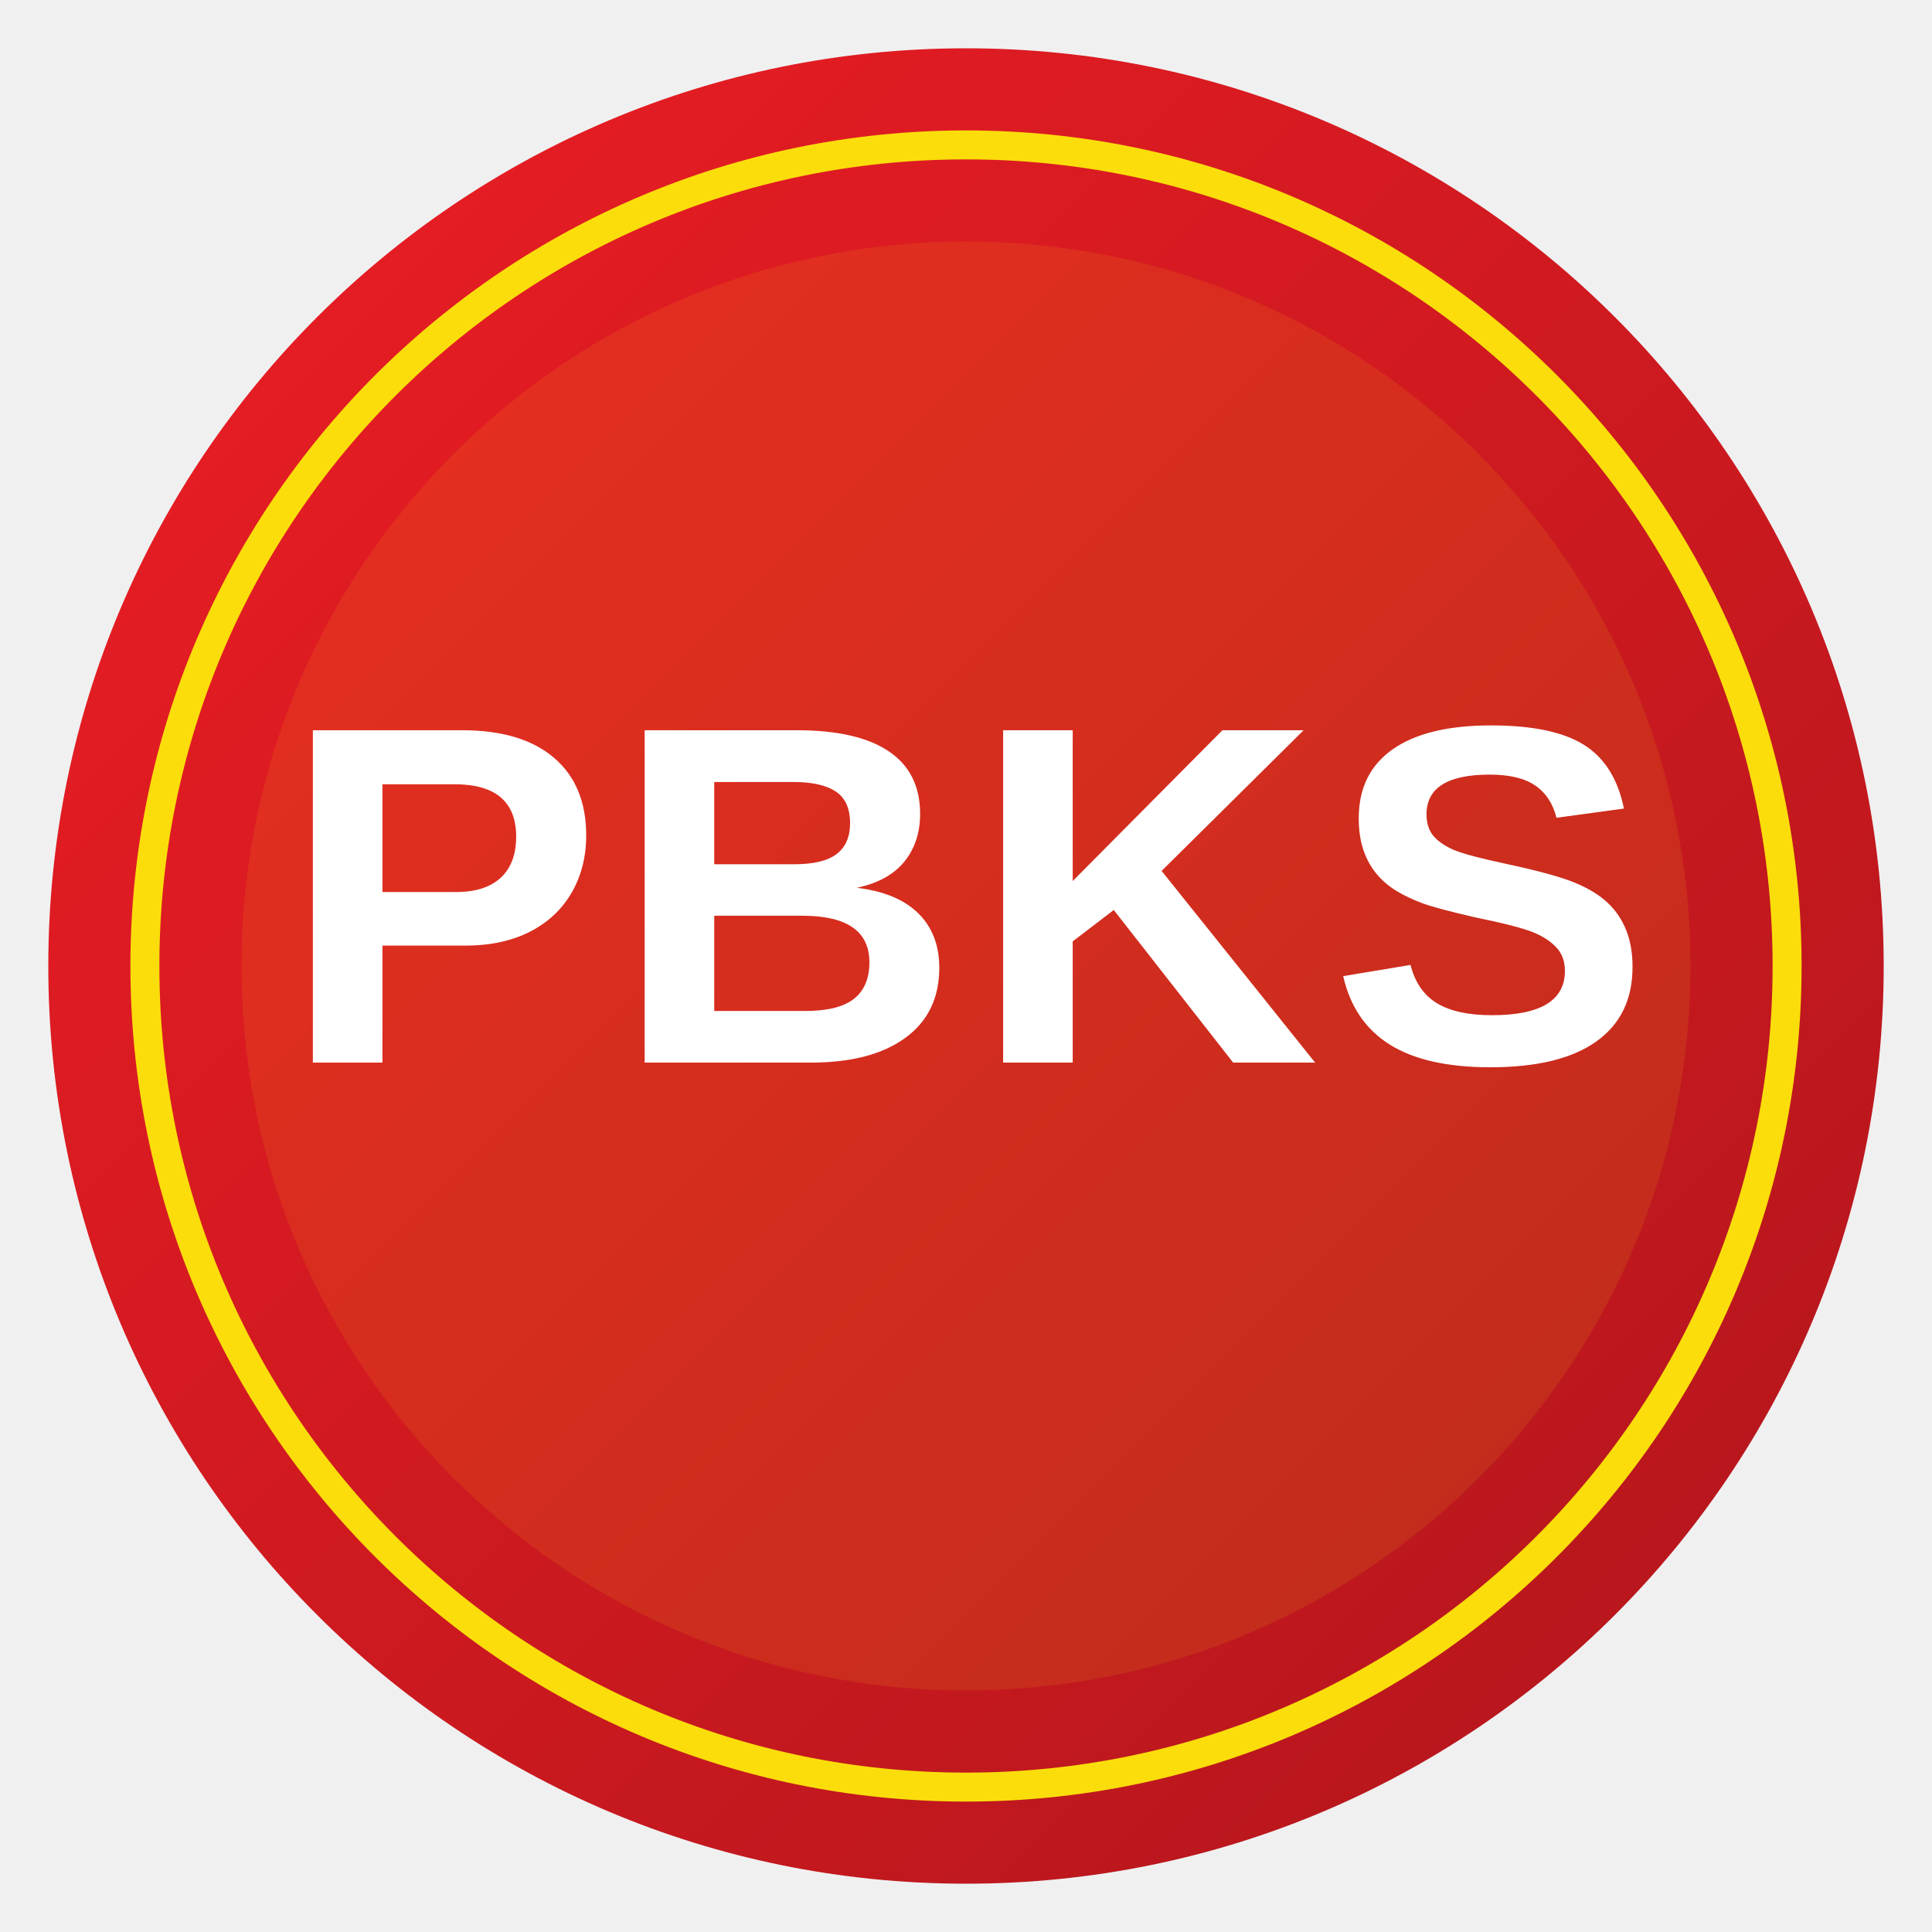
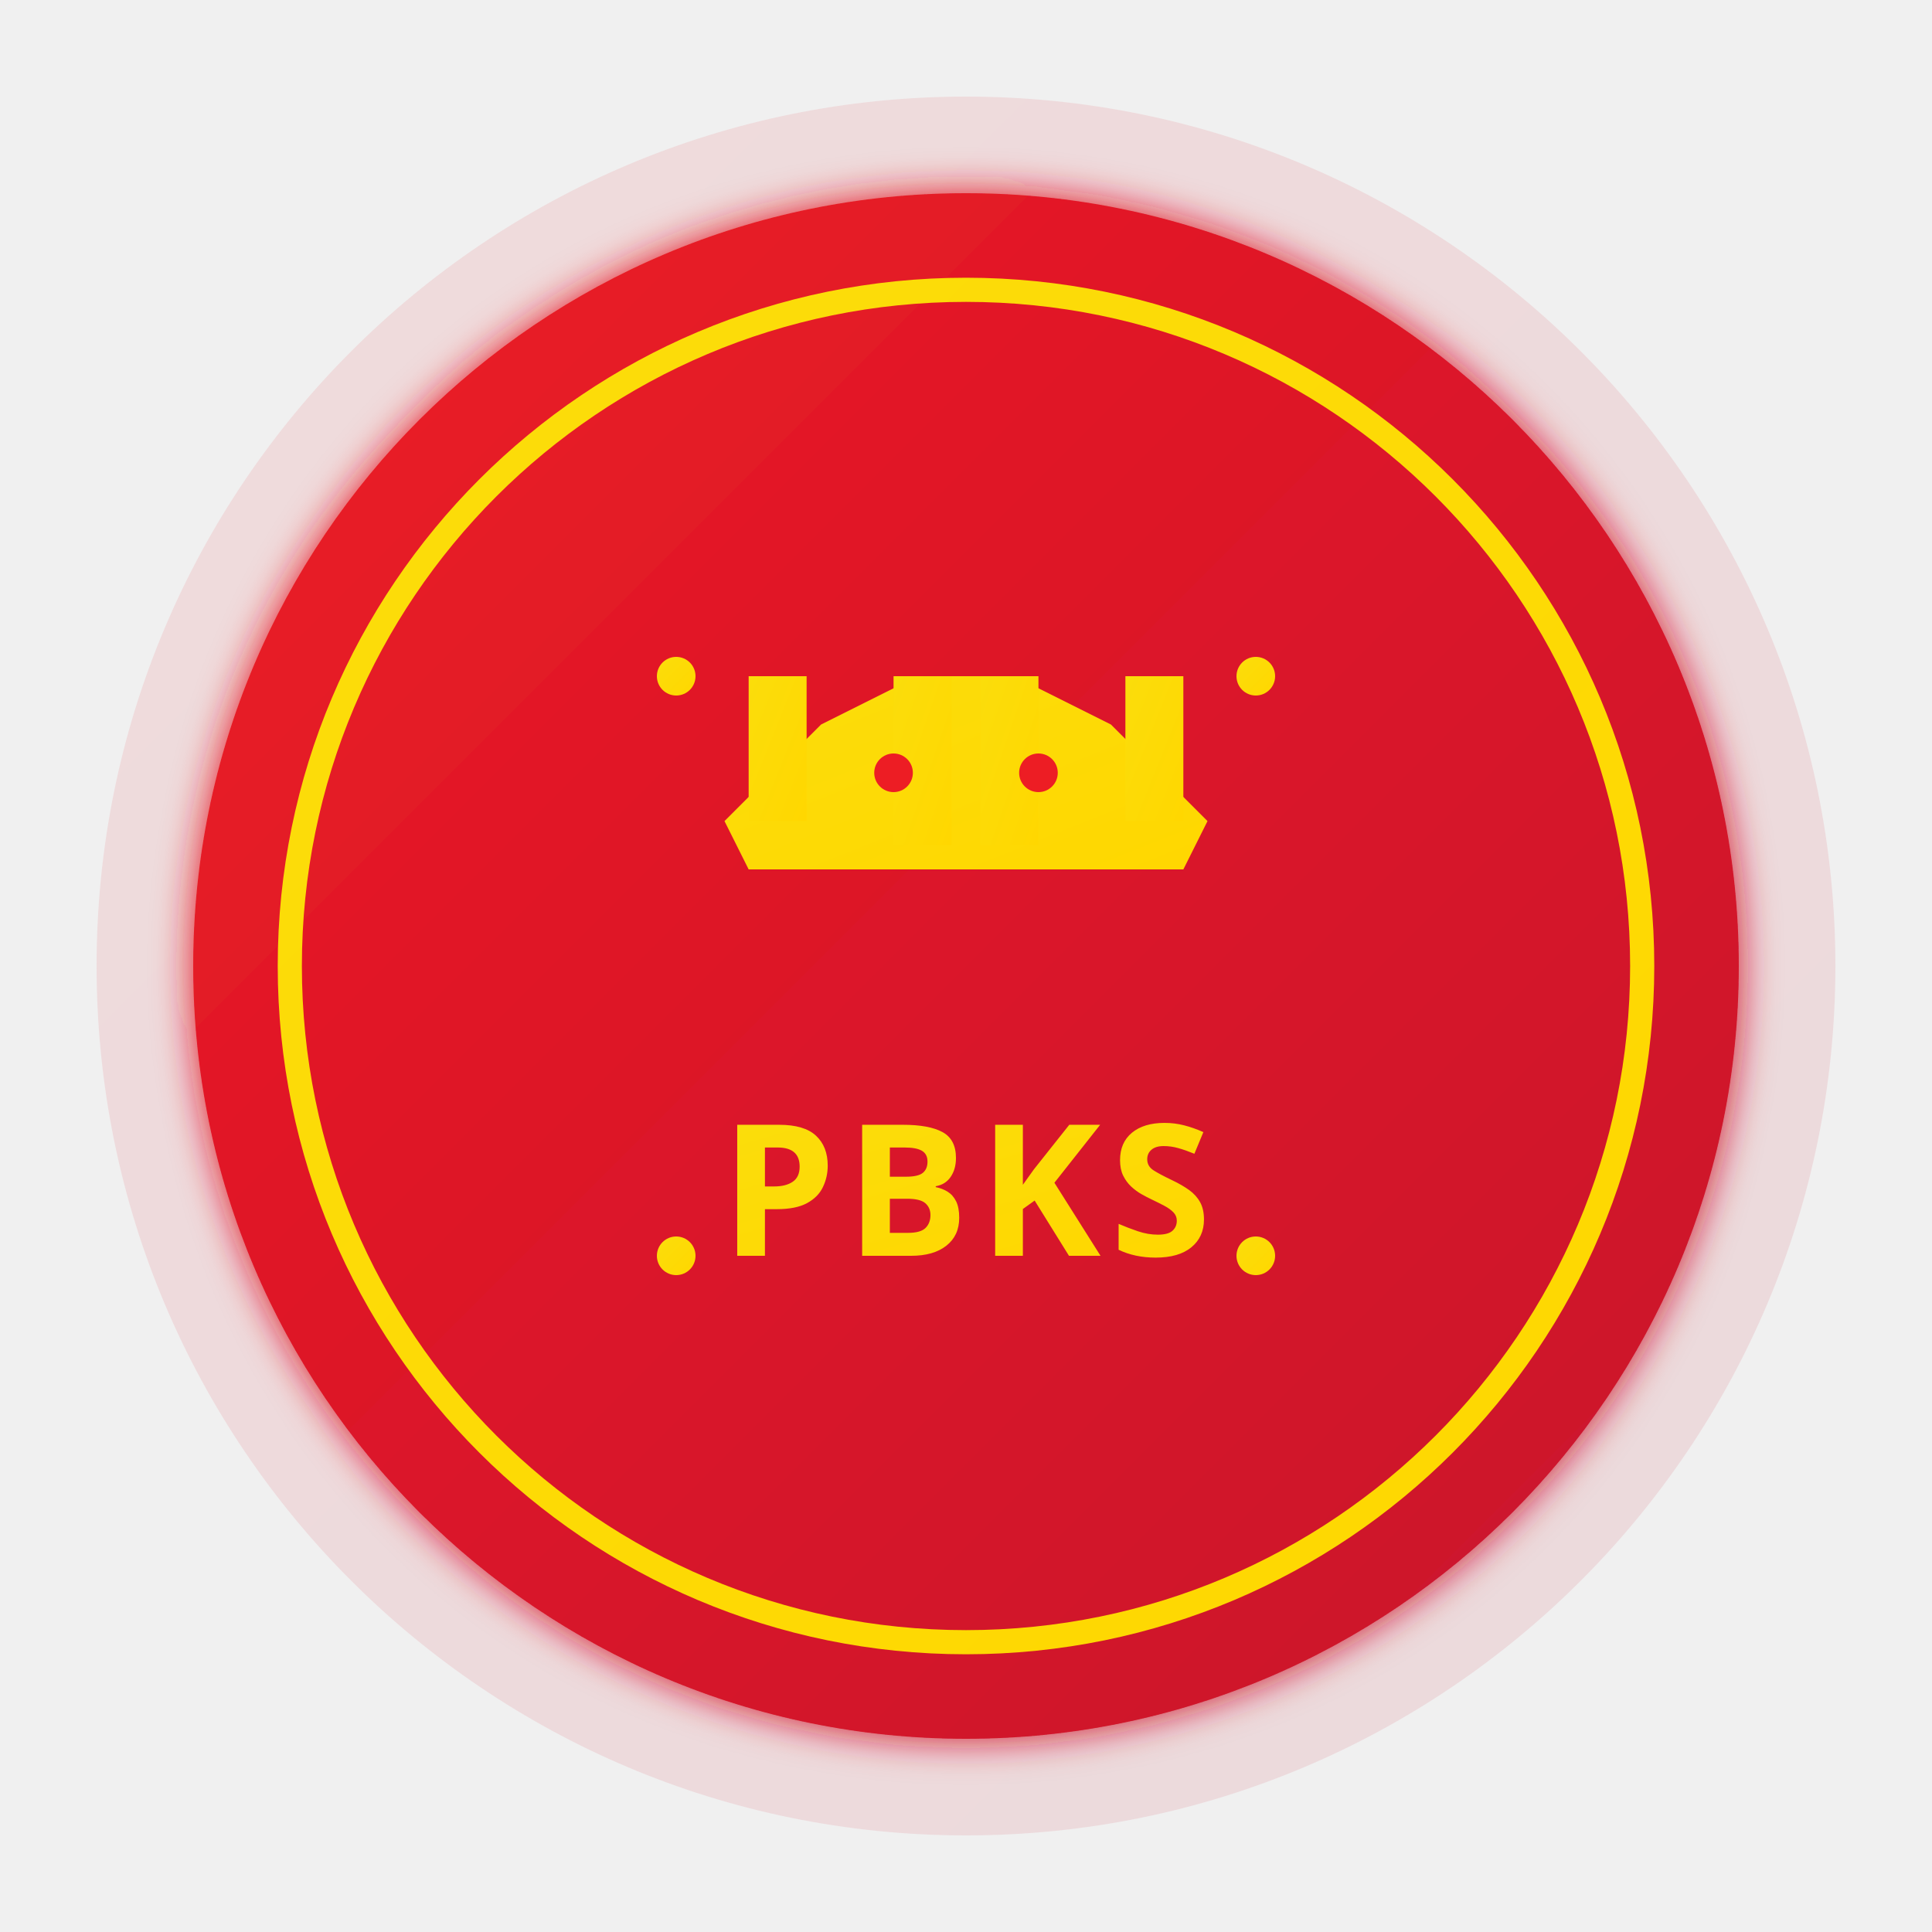
- <svg xmlns="http://www.w3.org/2000/svg" width="200" height="200" viewBox="0 0 200 200" role="img" aria-label="Punjab Kings">
+ <svg xmlns="http://www.w3.org/2000/svg" width="400" height="400" viewBox="0 0 400 400">
  <defs>
-     <linearGradient id="pbksGradient" x1="0%" y1="0%" x2="100%" y2="100%">
-       <stop offset="0%" style="stop-color:#ED1D24;stop-opacity:1" />
-       <stop offset="100%" style="stop-color:#B0161C;stop-opacity:1" />
+     <linearGradient id="pbks-red" x1="0%" y1="0%" x2="100%" y2="100%">
+       <stop offset="0%" stop-color="#ED1D24" />
+       <stop offset="100%" stop-color="#C8102E" />
    </linearGradient>
+     <linearGradient id="pbks-gold" x1="0%" y1="0%" x2="100%" y2="100%">
+       <stop offset="0%" stop-color="#FBDD0B" />
+       <stop offset="100%" stop-color="#FFD700" />
+     </linearGradient>
+     <filter id="pbks-glow">
+       <feGaussianBlur stdDeviation="4" result="coloredBlur" />
+       <feMerge>
+         <feMergeNode in="coloredBlur" />
+         <feMergeNode in="SourceGraphic" />
+       </feMerge>
+     </filter>
  </defs>
-   <circle cx="100" cy="100" r="95" fill="url(#pbksGradient)" />
-   <circle cx="100" cy="100" r="85" fill="none" stroke="#FBDD0B" stroke-width="3" />
-   <circle cx="100" cy="100" r="75" fill="#FBDD0B" opacity="0.1" />
-   <text x="100" y="110" font-family="Arial, sans-serif" font-size="50" font-weight="bold" text-anchor="middle" fill="#FFFFFF" letter-spacing="1">PBKS</text>
+   <circle cx="200" cy="200" r="180" fill="url(#pbks-red)" opacity="0.1" />
+   <circle cx="200" cy="200" r="160" fill="url(#pbks-red)" filter="url(#pbks-glow)" />
+   <circle cx="200" cy="200" r="140" fill="none" stroke="url(#pbks-gold)" stroke-width="5" />
+   <g transform="translate(200, 180)">
+     <path d="M -50 -10 L -30 -30 L -10 -40 L 10 -40 L 30 -30 L 50 -10 L 45 0 L -45 0 Z" fill="url(#pbks-gold)" />
+     <rect x="-45" y="-40" width="12" height="30" fill="url(#pbks-gold)" />
+     <rect x="-15" y="-40" width="12" height="35" fill="url(#pbks-gold)" />
+     <rect x="3" y="-40" width="12" height="35" fill="url(#pbks-gold)" />
+     <rect x="33" y="-40" width="12" height="30" fill="url(#pbks-gold)" />
+     <circle cx="-15" cy="-20" r="4" fill="#ED1D24" />
+     <circle cx="15" cy="-20" r="4" fill="#ED1D24" />
+   </g>
+   <text x="200" y="260" font-family="Arial Black, sans-serif" font-size="38" font-weight="900" fill="url(#pbks-gold)" text-anchor="middle" letter-spacing="2">PBKS</text>
+   <circle cx="140" cy="140" r="4" fill="url(#pbks-gold)" />
+   <circle cx="260" cy="140" r="4" fill="url(#pbks-gold)" />
+   <circle cx="140" cy="260" r="4" fill="url(#pbks-gold)" />
+   <circle cx="260" cy="260" r="4" fill="url(#pbks-gold)" />
</svg>
